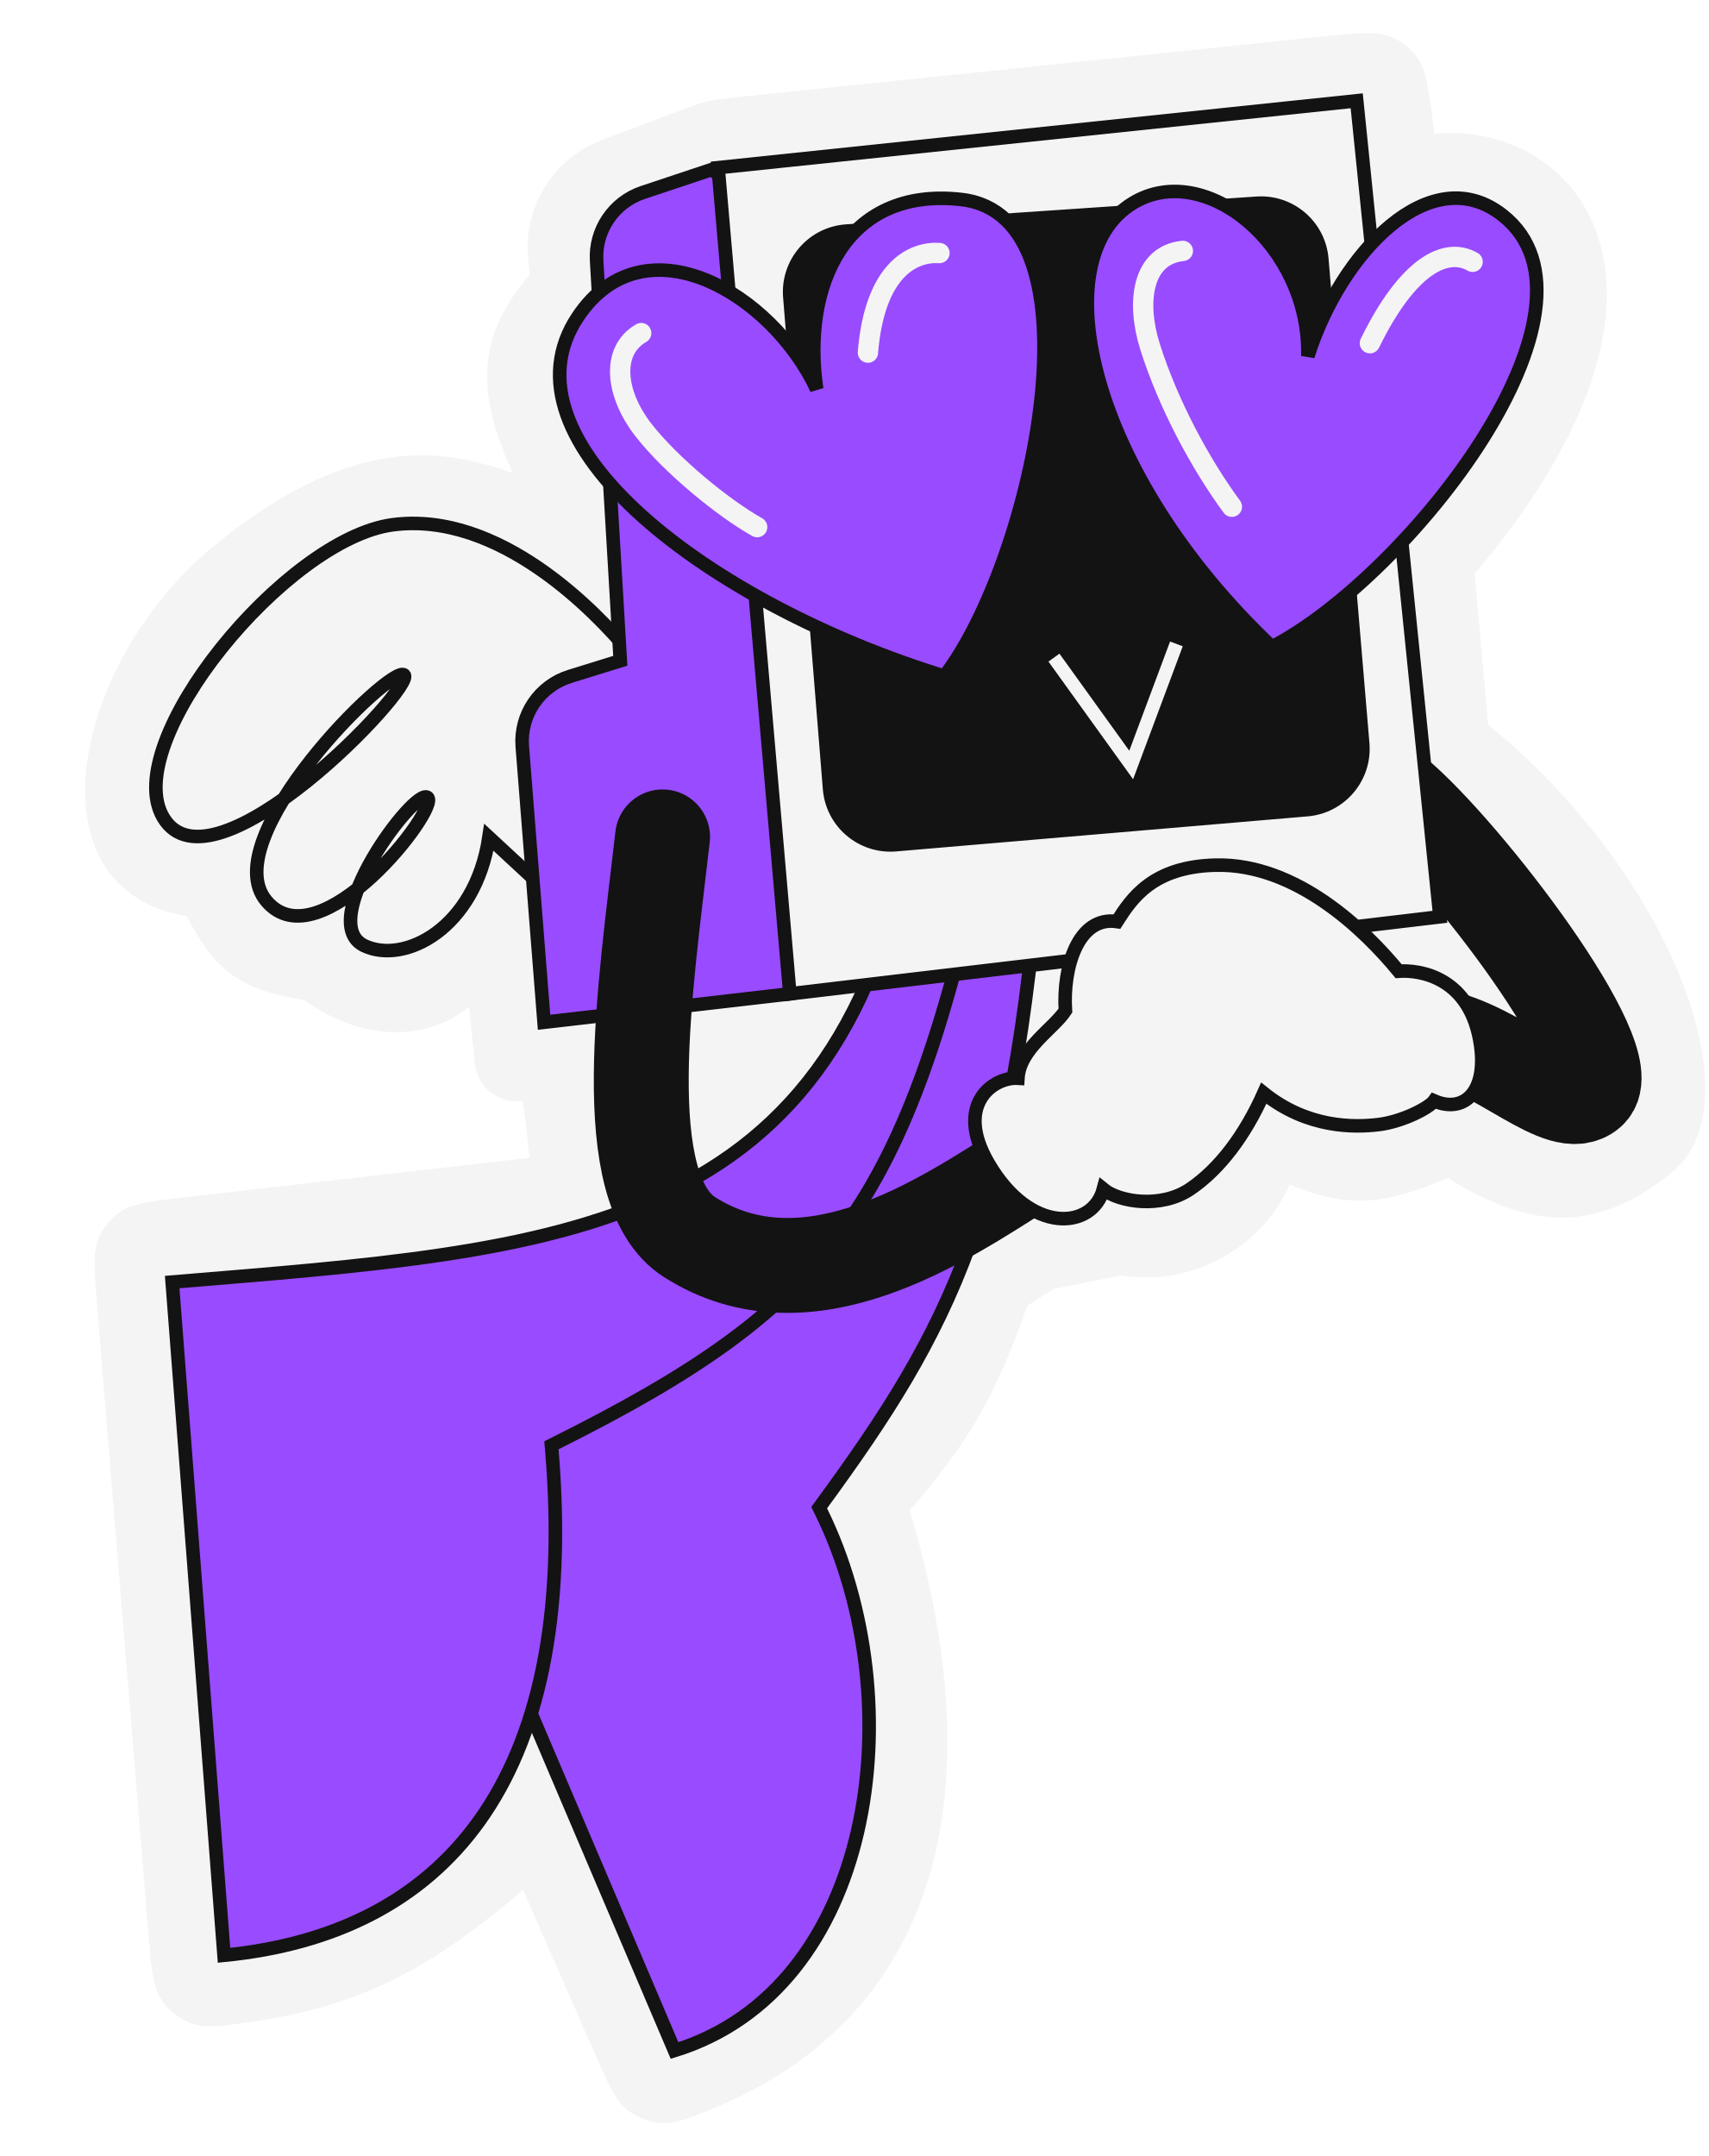
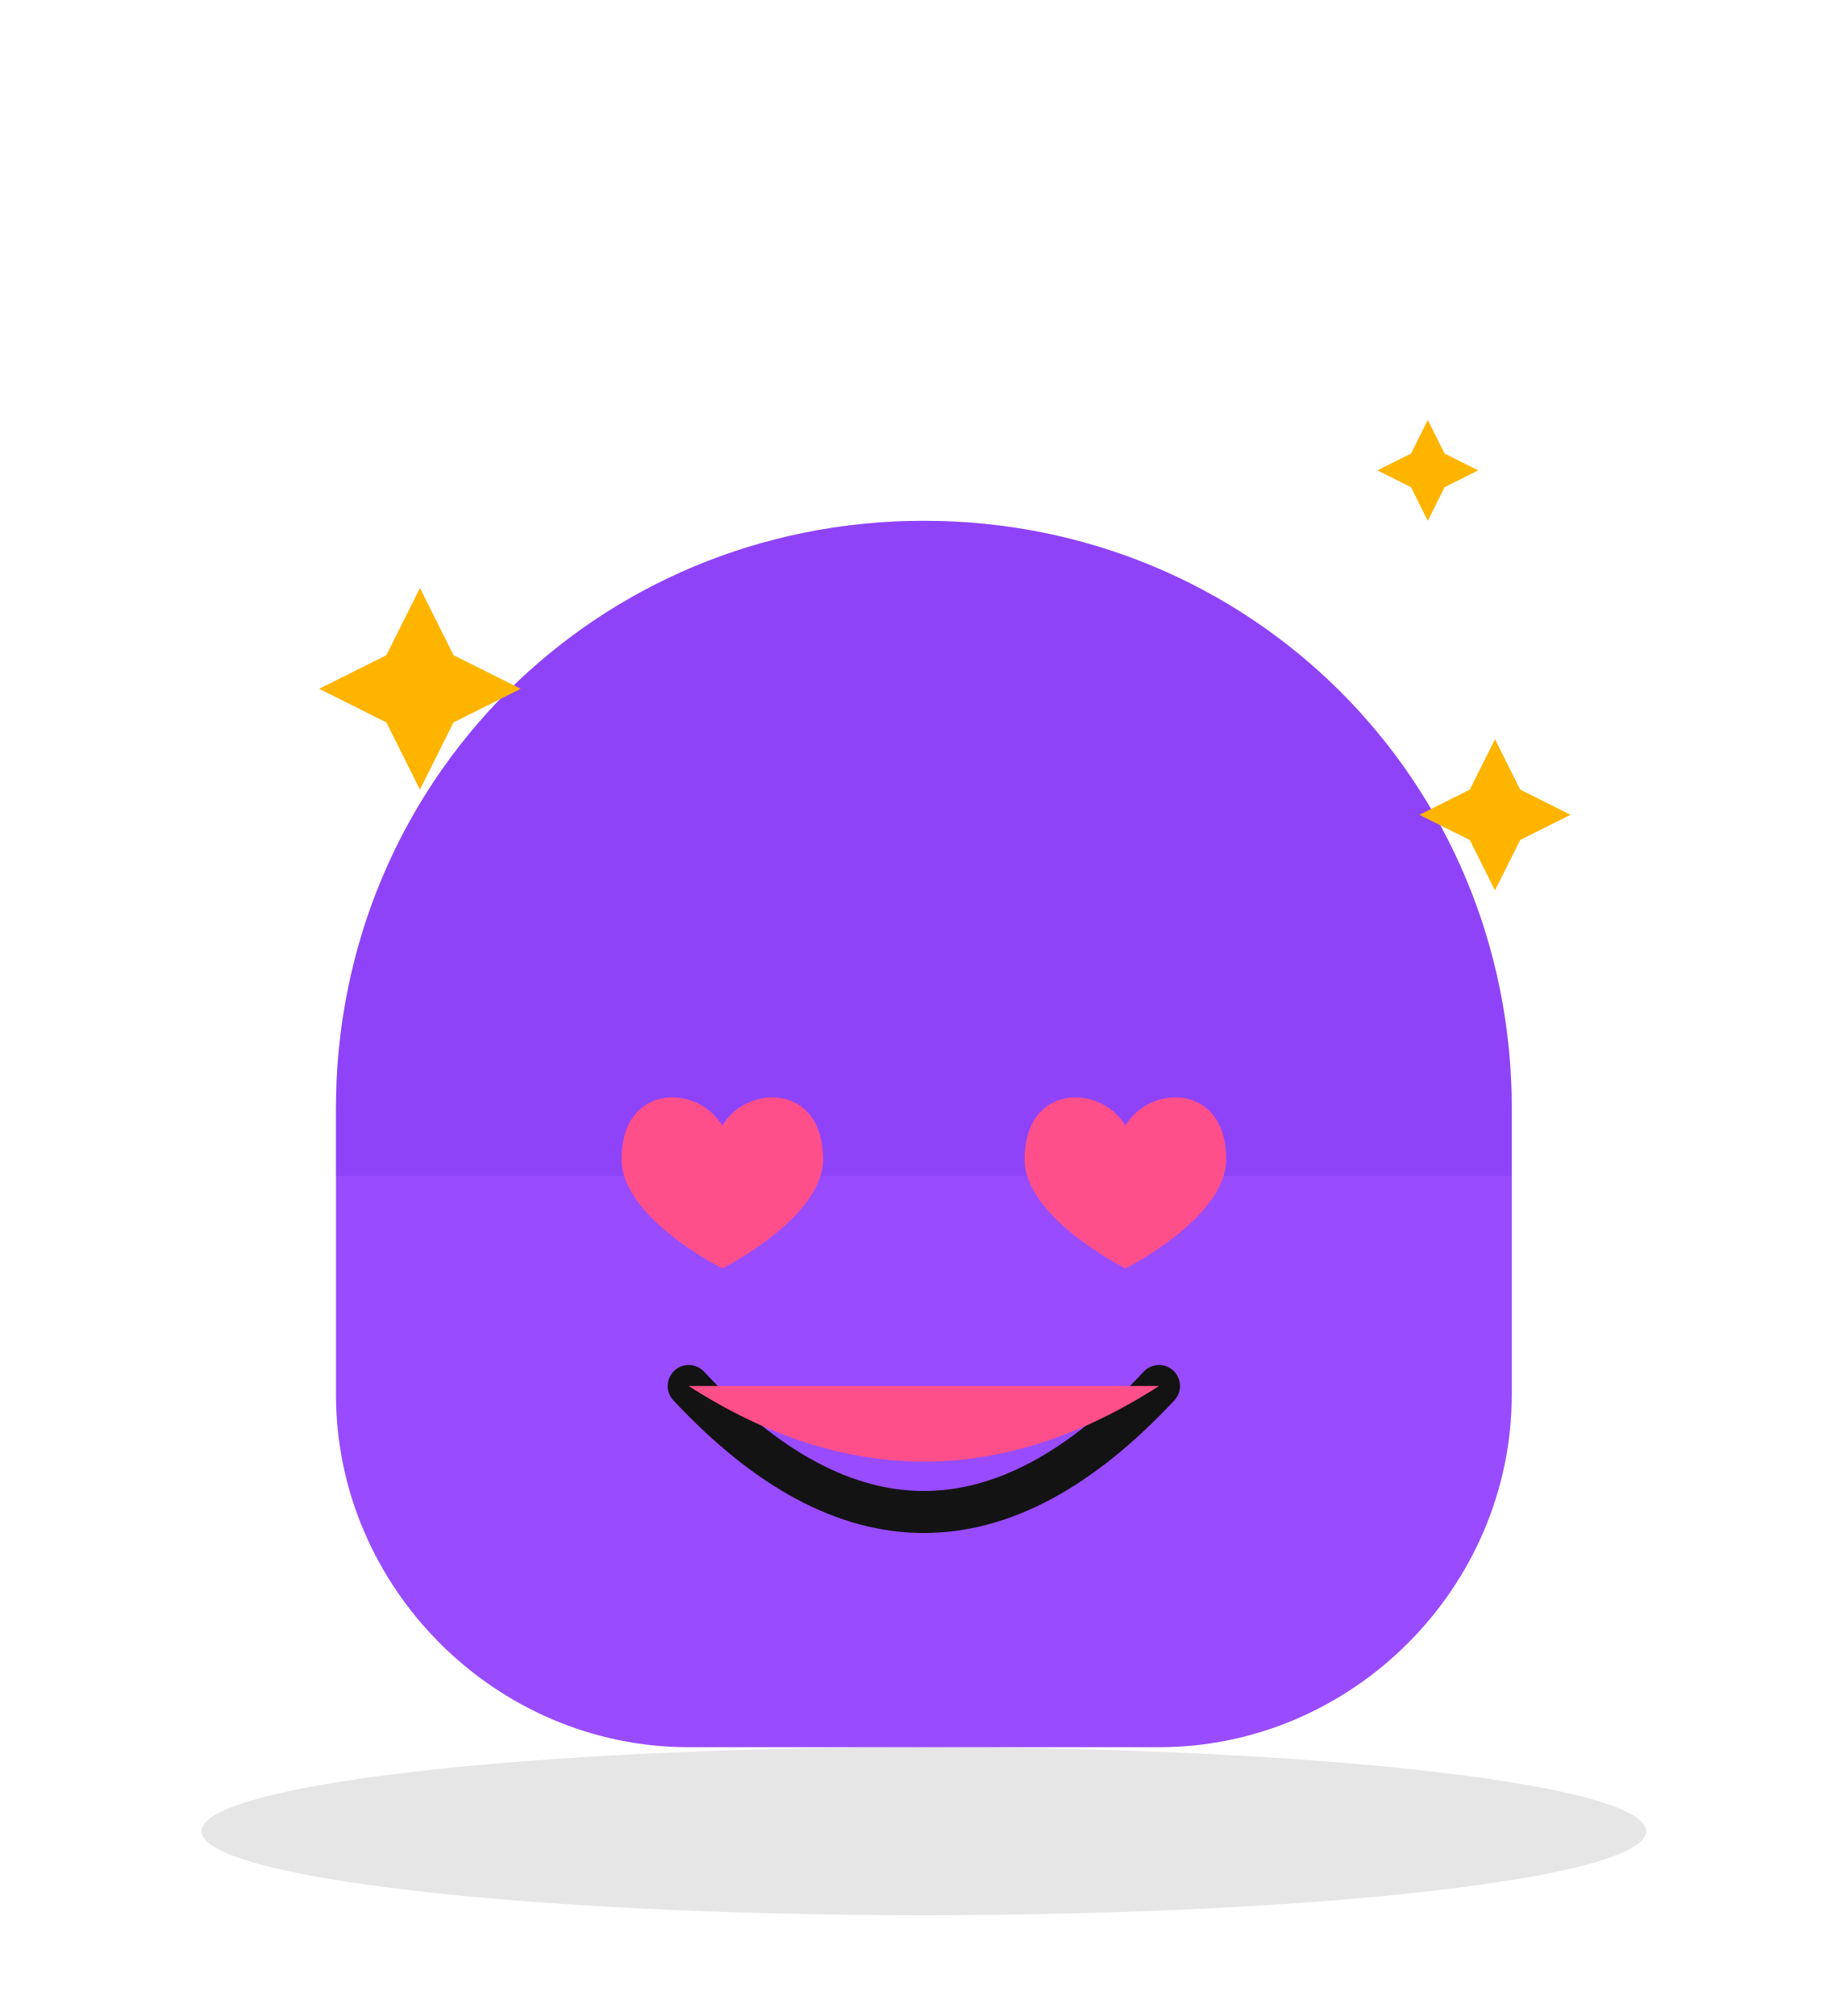
- <svg xmlns="http://www.w3.org/2000/svg" width="252" height="318" viewBox="0 0 252 318" fill="none">
-   <path d="M100.444 16.272L91.092 19.773L91.092 19.773C88.975 20.566 87.917 20.962 87.016 21.428C81.494 24.284 77.971 29.928 77.831 36.144C77.808 37.158 77.917 38.283 78.135 40.532L78.135 40.532C70.912 49.018 69.701 56.875 75.655 69.75C66.725 66.779 53.353 62.901 31.996 80.15C10.639 97.399 3.717 131.158 27.531 135.12C31.653 142.949 35.15 146.003 44.895 147.5C53.688 153.877 63.252 153.443 69.205 148.491L70.043 156.855C70.397 160.384 73.637 162.895 77.143 162.357L78.135 170.776L27.517 176.561C22.16 177.174 19.482 177.48 17.583 178.84C16.3 179.759 15.281 180.999 14.629 182.436C13.664 184.563 13.883 187.249 14.323 192.623L21.878 285.003C22.325 290.467 22.548 293.199 24.003 295.226C24.927 296.515 26.417 297.694 27.884 298.299C30.19 299.25 32.652 298.879 37.576 298.136C52.679 295.858 63.126 290.845 77.143 278.734L88.004 303.465C89.893 307.767 90.838 309.919 92.707 311.332C93.844 312.192 95.621 312.912 97.036 313.086C99.362 313.373 101.21 312.62 104.906 311.113C137.532 297.817 147.129 265.953 134.197 222.774C142.751 212.883 146.666 206.392 151.561 192.566C153.362 191.395 154.179 190.895 155.53 190.09L165.452 188.109C175.128 189.786 185.793 184.642 190.258 174.738C199.176 178.342 204.304 177.644 213.576 173.747C223.994 180.185 234.413 183.156 246.816 172.757C259.219 162.357 246.32 128.682 219.529 106.892L217.545 84.607C253.266 42.513 232.925 17.752 211.591 19.733L211.424 18.397C210.748 12.994 210.409 10.293 209.012 8.4C208.068 7.122 206.802 6.116 205.343 5.485C203.184 4.551 200.476 4.832 195.061 5.393L108.662 14.342C106.982 14.516 106.142 14.603 105.315 14.76C104.747 14.868 104.184 15 103.628 15.156C102.817 15.384 102.026 15.68 100.444 16.272Z" fill="#F4F4F4" />
-   <path d="M141.544 122.194C137.028 155.851 129.909 173.633 117.467 185.877C111.195 192.049 103.618 196.767 94.469 201.414C85.553 205.942 75.041 210.453 62.754 216.157L99.506 302.444C114.183 297.905 123 285.306 126.493 270.203C130.054 254.804 128.028 236.964 121.112 222.913L120.844 222.37L121.201 221.881C130.621 209.001 137.732 198.117 142.982 183.726C148.182 169.475 151.576 151.726 153.512 125.134L141.544 122.194Z" fill="#994BFF" stroke="#131313" stroke-width="2" />
-   <path d="M134.792 120.536C132.225 135.722 127.792 147.343 121.647 156.291C115.352 165.458 107.298 171.768 97.736 176.236C78.909 185.033 54.146 186.708 25.399 189.097L33.047 288.399C49.277 286.808 62.224 280.409 70.699 268.579C79.368 256.478 83.471 238.538 81.402 213.849L81.345 213.175L81.951 212.871C102.29 202.702 115.251 194.031 124.622 180.984C133.903 168.062 139.732 150.747 145.537 123.175L134.792 120.536Z" fill="#994BFF" stroke="#131313" stroke-width="2" />
-   <path d="M92.919 96.259C87.957 90.255 73.645 75.319 57.917 77.402C42.188 79.486 17.512 109.491 24.085 120.58C31.332 132.805 61.416 101.184 59.612 99.554C57.809 97.923 31.506 123.692 39.316 132.911C47.127 142.13 64.882 119.262 63.078 117.631C61.275 116.001 46.358 136.001 53.756 139.492C59.675 142.286 70.111 136.924 72.128 123.504L82.675 133.27L98.557 109.908L92.919 96.259Z" stroke="#131313" stroke-width="2" stroke-linecap="round" />
-   <path d="M94.834 28.389L105 25L112.767 30.748L120.422 128.421L116.516 146.585L80.258 150.778L77.048 110.109C76.68 105.449 79.589 101.157 84.053 99.771L91.505 97.459L88.014 38.466C87.747 33.952 90.544 29.819 94.834 28.389Z" fill="#994BFF" stroke="#131313" stroke-width="2" />
-   <path d="M211.746 152.782C221.239 154.56 230.391 164.558 234.45 160.965C239.523 156.473 216.186 125.85 205.91 117.224" stroke="#131313" stroke-width="14" stroke-linecap="round" />
-   <path d="M116.517 146.585L105.934 24.731L200.141 14.865L212.416 135.222L116.517 146.585Z" fill="#F4F4F4" stroke="#131313" stroke-width="2" />
-   <path d="M185.378 29.485C190.552 29.134 195.051 32.997 195.487 38.164L201.519 109.65C201.959 114.876 198.083 119.469 192.858 119.914L132.159 125.082C126.915 125.528 122.308 121.627 121.884 116.382L116.021 43.831C115.595 38.553 119.566 33.946 124.848 33.588L185.378 29.485Z" fill="#131313" stroke="#131313" />
-   <path d="M85.259 46.707C72.989 64.996 104.588 89.045 139.32 99.738C152.582 82.379 163.228 31.839 141.789 29.423C124.638 27.491 118.227 42.243 120.478 57.39C113.873 43.28 95.076 32.076 85.259 46.707Z" fill="#994BFF" stroke="#131313" stroke-width="2" />
-   <path d="M94.588 49.131C89.968 51.806 90.882 58.226 94.876 63.368C98.986 68.661 106.778 74.997 111.695 77.746M138.589 37.323C134.802 37.068 129.046 39.587 128.033 52.009" stroke="#F4F4F4" stroke-width="3" stroke-linecap="round" />
-   <path d="M167.076 29.983C153.581 38.253 160.616 69.847 187.628 95.42C207.729 85.015 238.993 45.354 221.656 31.746C210.999 23.382 197.783 37.269 192.935 52.522C193.311 36.299 177.756 23.438 167.076 29.983Z" fill="#994BFF" stroke="#131313" stroke-width="2" />
-   <path d="M174.49 37.008C168.485 37.636 167.567 44.542 169.652 51.133C172.379 59.752 177.131 68.494 181.723 74.74M217.237 38.615C213.394 36.393 207.764 39.033 202.086 50.621" stroke="#F4F4F4" stroke-width="3" stroke-linecap="round" />
-   <path d="M97.743 123.44C95.189 145.686 90.579 175.408 101.749 182.488C119.159 193.524 139.106 179.962 151.173 172.296" stroke="#131313" stroke-width="14" stroke-linecap="round" />
-   <path d="M155.479 96.996L166.872 112.831L173.542 94.974" stroke="#F4F4F4" stroke-width="2" />
-   <path d="M145.798 171.569C140.728 162.86 146.574 158.815 150.161 159.034C150.428 154.65 155.405 151.752 157.169 149.059C156.76 142.634 159.058 135.079 164.769 135.921C166.98 132.455 170.061 127.843 179.277 127.604C191.296 127.292 201.484 137.356 206.326 143.251C209.14 143.023 217.087 143.906 218.449 154.39C219.332 161.192 215.85 164.233 211.563 162.372C210.834 163.394 206.895 165.448 203.349 165.872C199.803 166.296 192.914 166.437 186.429 161.242C183.65 167.473 179.907 172.445 175.568 175.382C171.229 178.318 165.052 177.275 162.766 175.402C161.206 181.308 152.006 182.233 145.798 171.569Z" fill="#F4F4F4" stroke="#131313" stroke-width="2" />
+ <svg xmlns="http://www.w3.org/2000/svg" viewBox="0 0 220 240" fill="none">
+   <ellipse cx="110" cy="218" rx="86" ry="10" fill="#000" opacity="0.10" />
+   <path d="M40 132c0-39 31-70 70-70s70 31 70 70v34c0 23-19 42-42 42H82c-23 0-42-19-42-42v-34Z" fill="#994BFF" />
+   <path d="M40 132c0-39 31-70 70-70s70 31 70 70v8H40v-8Z" fill="#7A30E6" opacity="0.30" />
+   <path d="M86 134c-3-5-12-5-12 4 0 7 12 13 12 13s12-6 12-13c0-9-9-9-12-4Z" fill="#FF4F8B" />
+   <path d="M134 134c-3-5-12-5-12 4 0 7 12 13 12 13s12-6 12-13c0-9-9-9-12-4Z" fill="#FF4F8B" />
+   <path d="M82 165q28 30 56 0" stroke="#131313" stroke-width="5" stroke-linecap="round" fill="none" />
+   <path d="M82 165q28 18 56 0" fill="#FF4F8B" />
+   <path d="M50 70l4 8 8 4-8 4-4 8-4-8-8-4 8-4z" fill="#FFB400" />
+   <path d="M178 88l3 6 6 3-6 3-3 6-3-6-6-3 6-3z" fill="#FFB400" />
+   <path d="M170 50l2 4 4 2-4 2-2 4-2-4-4-2 4-2z" fill="#FFB400" />
</svg>
